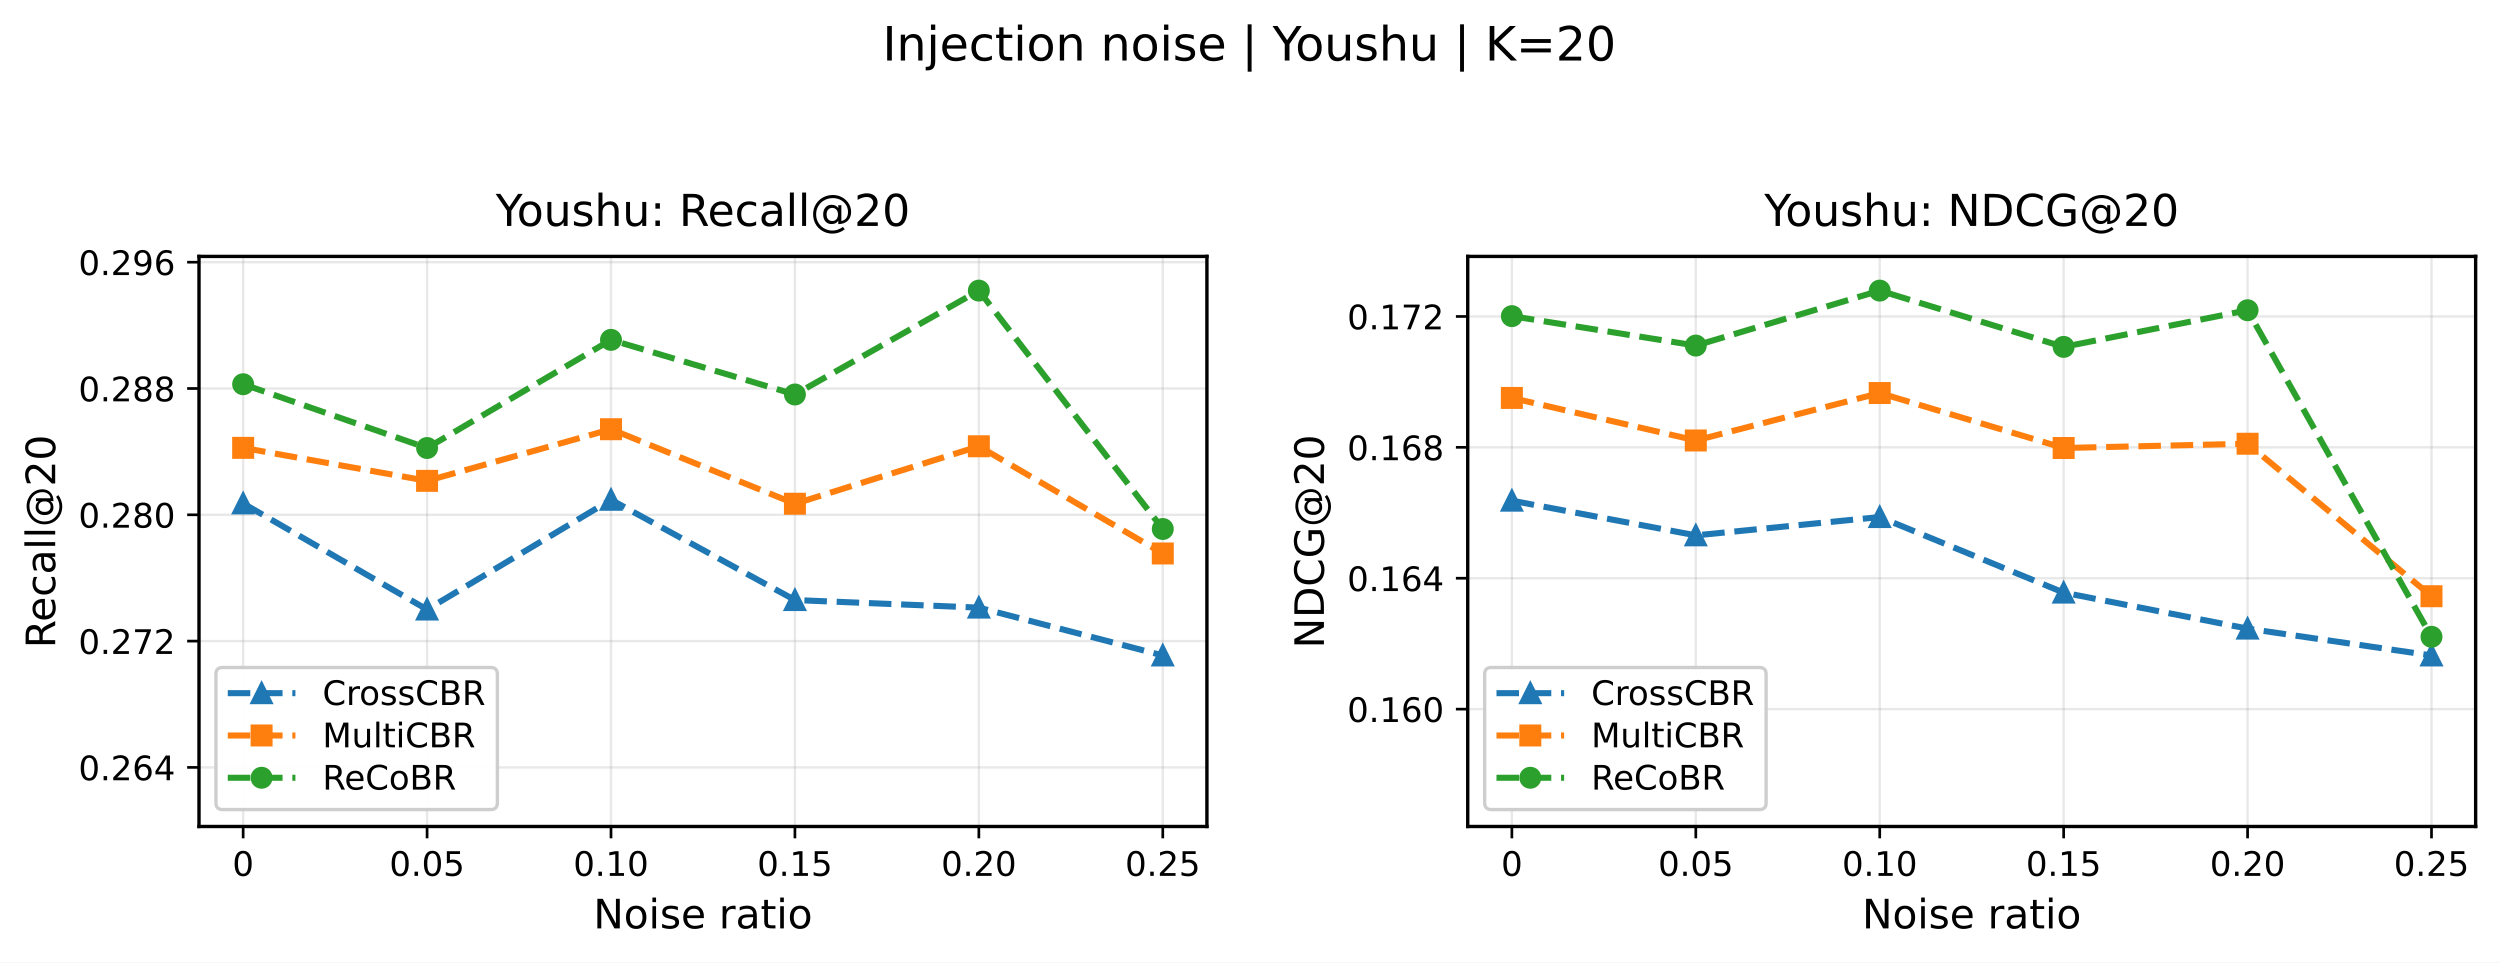
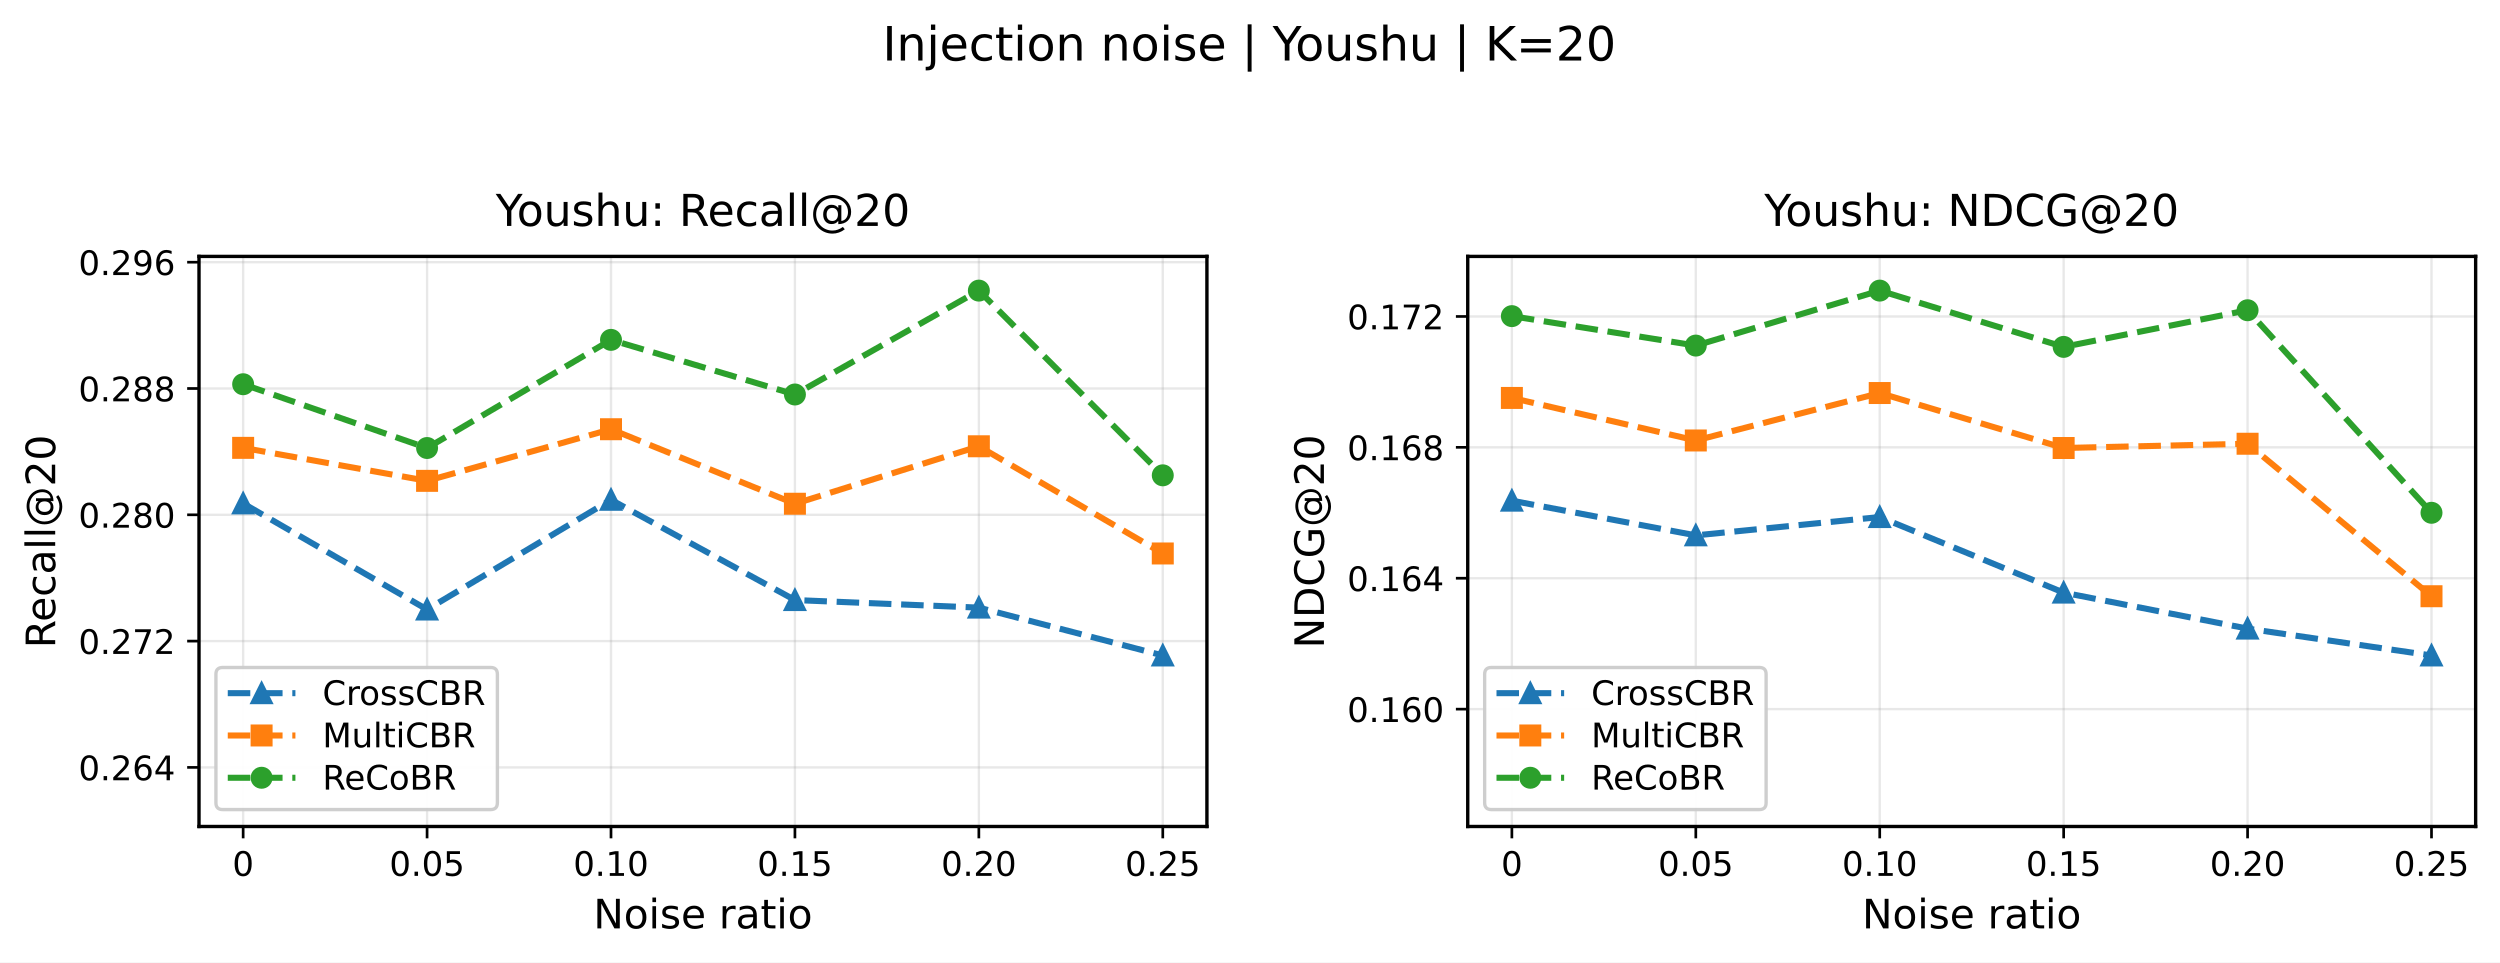
<svg xmlns="http://www.w3.org/2000/svg" xmlns:xlink="http://www.w3.org/1999/xlink" width="739.026pt" height="284.518pt" viewBox="0 0 739.026 284.518" version="1.1">
  <defs>
    <style type="text/css">*{stroke-linejoin: round; stroke-linecap: butt}</style>
  </defs>
  <g id="figure_1">
    <g id="patch_1">
-       <path d="M 0 284.518  L 739.026 284.518  L 739.026 0  L 0 0  z " style="fill: #ffffff" />
+       <path d="M 0 284.518 L 739.026 284.518 L 739.026 0 L 0 0 z " style="fill: #ffffff" />
    </g>
    <g id="axes_1">
      <g id="patch_2">
-         <path d="M 58.829 244.317  L 356.778 244.317  L 356.778 75.797  L 58.829 75.797  z " style="fill: #ffffff" />
+         <path d="M 58.829 244.317 L 356.778 244.317 L 356.778 75.797 L 58.829 75.797 z " style="fill: #ffffff" />
      </g>
      <g id="matplotlib.axis_1">
        <g id="xtick_1">
          <g id="line2d_1">
-             <path d="M 71.878 244.317  L 71.878 75.797  " clip-path="url(#p4a03df231b)" style="fill: none; stroke: #999999; stroke-opacity: 0.23; stroke-width: 0.7; stroke-linecap: square" />
+             <path d="M 71.878 244.317 L 71.878 75.797 " clip-path="url(#p24d590f961)" style="fill: none; stroke: #999999; stroke-opacity: 0.23; stroke-width: 0.7; stroke-linecap: square" />
          </g>
          <g id="line2d_2">
            <defs>
-               <path id="mc587756f17" d="M 0 0  L 0 3.5  " style="stroke: #000000; stroke-width: 0.8" />
+               <path id="m7373e45271" d="M 0 0 L 0 3.5 " style="stroke: #000000; stroke-width: 0.8" />
            </defs>
            <g>
-               <use xlink:href="#mc587756f17" x="71.878" y="244.317" style="stroke: #000000; stroke-width: 0.8" />
+               <use xlink:href="#m7373e45271" x="71.878" y="244.317" style="stroke: #000000; stroke-width: 0.8" />
            </g>
          </g>
          <g id="text_1">
            <text style="font-size: 10px; font-family: 'DejaVu Sans'; text-anchor: middle" x="71.878" y="258.915" transform="rotate(-0 71.87791 258.9148)">0</text>
          </g>
        </g>
        <g id="xtick_2">
          <g id="line2d_3">
-             <path d="M 126.248 244.317  L 126.248 75.797  " clip-path="url(#p4a03df231b)" style="fill: none; stroke: #999999; stroke-opacity: 0.23; stroke-width: 0.7; stroke-linecap: square" />
+             <path d="M 126.248 244.317 L 126.248 75.797 " clip-path="url(#p24d590f961)" style="fill: none; stroke: #999999; stroke-opacity: 0.23; stroke-width: 0.7; stroke-linecap: square" />
          </g>
          <g id="line2d_4">
            <g>
-               <use xlink:href="#mc587756f17" x="126.248" y="244.317" style="stroke: #000000; stroke-width: 0.8" />
+               <use xlink:href="#m7373e45271" x="126.248" y="244.317" style="stroke: #000000; stroke-width: 0.8" />
            </g>
          </g>
          <g id="text_2">
            <text style="font-size: 10px; font-family: 'DejaVu Sans'; text-anchor: middle" x="126.248" y="258.915" transform="rotate(-0 126.2481 258.9148)">0.05</text>
          </g>
        </g>
        <g id="xtick_3">
          <g id="line2d_5">
-             <path d="M 180.618 244.317  L 180.618 75.797  " clip-path="url(#p4a03df231b)" style="fill: none; stroke: #999999; stroke-opacity: 0.23; stroke-width: 0.7; stroke-linecap: square" />
+             <path d="M 180.618 244.317 L 180.618 75.797 " clip-path="url(#p24d590f961)" style="fill: none; stroke: #999999; stroke-opacity: 0.23; stroke-width: 0.7; stroke-linecap: square" />
          </g>
          <g id="line2d_6">
            <g>
-               <use xlink:href="#mc587756f17" x="180.618" y="244.317" style="stroke: #000000; stroke-width: 0.8" />
+               <use xlink:href="#m7373e45271" x="180.618" y="244.317" style="stroke: #000000; stroke-width: 0.8" />
            </g>
          </g>
          <g id="text_3">
            <text style="font-size: 10px; font-family: 'DejaVu Sans'; text-anchor: middle" x="180.618" y="258.915" transform="rotate(-0 180.6183 258.9148)">0.10</text>
          </g>
        </g>
        <g id="xtick_4">
          <g id="line2d_7">
-             <path d="M 234.988 244.317  L 234.988 75.797  " clip-path="url(#p4a03df231b)" style="fill: none; stroke: #999999; stroke-opacity: 0.23; stroke-width: 0.7; stroke-linecap: square" />
+             <path d="M 234.988 244.317 L 234.988 75.797 " clip-path="url(#p24d590f961)" style="fill: none; stroke: #999999; stroke-opacity: 0.23; stroke-width: 0.7; stroke-linecap: square" />
          </g>
          <g id="line2d_8">
            <g>
-               <use xlink:href="#mc587756f17" x="234.988" y="244.317" style="stroke: #000000; stroke-width: 0.8" />
+               <use xlink:href="#m7373e45271" x="234.988" y="244.317" style="stroke: #000000; stroke-width: 0.8" />
            </g>
          </g>
          <g id="text_4">
            <text style="font-size: 10px; font-family: 'DejaVu Sans'; text-anchor: middle" x="234.988" y="258.915" transform="rotate(-0 234.9885 258.9148)">0.15</text>
          </g>
        </g>
        <g id="xtick_5">
          <g id="line2d_9">
-             <path d="M 289.359 244.317  L 289.359 75.797  " clip-path="url(#p4a03df231b)" style="fill: none; stroke: #999999; stroke-opacity: 0.23; stroke-width: 0.7; stroke-linecap: square" />
+             <path d="M 289.359 244.317 L 289.359 75.797 " clip-path="url(#p24d590f961)" style="fill: none; stroke: #999999; stroke-opacity: 0.23; stroke-width: 0.7; stroke-linecap: square" />
          </g>
          <g id="line2d_10">
            <g>
-               <use xlink:href="#mc587756f17" x="289.359" y="244.317" style="stroke: #000000; stroke-width: 0.8" />
+               <use xlink:href="#m7373e45271" x="289.359" y="244.317" style="stroke: #000000; stroke-width: 0.8" />
            </g>
          </g>
          <g id="text_5">
            <text style="font-size: 10px; font-family: 'DejaVu Sans'; text-anchor: middle" x="289.359" y="258.915" transform="rotate(-0 289.3586 258.9148)">0.20</text>
          </g>
        </g>
        <g id="xtick_6">
          <g id="line2d_11">
-             <path d="M 343.729 244.317  L 343.729 75.797  " clip-path="url(#p4a03df231b)" style="fill: none; stroke: #999999; stroke-opacity: 0.23; stroke-width: 0.7; stroke-linecap: square" />
+             <path d="M 343.729 244.317 L 343.729 75.797 " clip-path="url(#p24d590f961)" style="fill: none; stroke: #999999; stroke-opacity: 0.23; stroke-width: 0.7; stroke-linecap: square" />
          </g>
          <g id="line2d_12">
            <g>
-               <use xlink:href="#mc587756f17" x="343.729" y="244.317" style="stroke: #000000; stroke-width: 0.8" />
+               <use xlink:href="#m7373e45271" x="343.729" y="244.317" style="stroke: #000000; stroke-width: 0.8" />
            </g>
          </g>
          <g id="text_6">
            <text style="font-size: 10px; font-family: 'DejaVu Sans'; text-anchor: middle" x="343.729" y="258.915" transform="rotate(-0 343.7288 258.9148)">0.25</text>
          </g>
        </g>
        <g id="text_7">
          <text style="font-size: 12px; font-family: 'DejaVu Sans'; text-anchor: middle" x="207.803" y="274.435" transform="rotate(-0 207.8034 274.4353)">Noise ratio</text>
        </g>
      </g>
      <g id="matplotlib.axis_2">
        <g id="ytick_1">
          <g id="line2d_13">
-             <path d="M 58.829 226.85  L 356.778 226.85  " clip-path="url(#p4a03df231b)" style="fill: none; stroke: #999999; stroke-opacity: 0.23; stroke-width: 0.7; stroke-linecap: square" />
+             <path d="M 58.829 226.85 L 356.778 226.85 " clip-path="url(#p24d590f961)" style="fill: none; stroke: #999999; stroke-opacity: 0.23; stroke-width: 0.7; stroke-linecap: square" />
          </g>
          <g id="line2d_14">
            <defs>
-               <path id="m9ff2bca92f" d="M 0 0  L -3.5 0  " style="stroke: #000000; stroke-width: 0.8" />
+               <path id="m96f6769760" d="M 0 0 L -3.5 0 " style="stroke: #000000; stroke-width: 0.8" />
            </defs>
            <g>
-               <use xlink:href="#m9ff2bca92f" x="58.829" y="226.85" style="stroke: #000000; stroke-width: 0.8" />
+               <use xlink:href="#m96f6769760" x="58.829" y="226.85" style="stroke: #000000; stroke-width: 0.8" />
            </g>
          </g>
          <g id="text_8">
            <text style="font-size: 10px; font-family: 'DejaVu Sans'; text-anchor: end" x="51.829" y="230.649" transform="rotate(-0 51.82906 230.6485)">0.264</text>
          </g>
        </g>
        <g id="ytick_2">
          <g id="line2d_15">
-             <path d="M 58.829 189.514  L 356.778 189.514  " clip-path="url(#p4a03df231b)" style="fill: none; stroke: #999999; stroke-opacity: 0.23; stroke-width: 0.7; stroke-linecap: square" />
+             <path d="M 58.829 189.514 L 356.778 189.514 " clip-path="url(#p24d590f961)" style="fill: none; stroke: #999999; stroke-opacity: 0.23; stroke-width: 0.7; stroke-linecap: square" />
          </g>
          <g id="line2d_16">
            <g>
-               <use xlink:href="#m9ff2bca92f" x="58.829" y="189.514" style="stroke: #000000; stroke-width: 0.8" />
+               <use xlink:href="#m96f6769760" x="58.829" y="189.514" style="stroke: #000000; stroke-width: 0.8" />
            </g>
          </g>
          <g id="text_9">
            <text style="font-size: 10px; font-family: 'DejaVu Sans'; text-anchor: end" x="51.829" y="193.313" transform="rotate(-0 51.82906 193.313)">0.272</text>
          </g>
        </g>
        <g id="ytick_3">
          <g id="line2d_17">
-             <path d="M 58.829 152.179  L 356.778 152.179  " clip-path="url(#p4a03df231b)" style="fill: none; stroke: #999999; stroke-opacity: 0.23; stroke-width: 0.7; stroke-linecap: square" />
+             <path d="M 58.829 152.179 L 356.778 152.179 " clip-path="url(#p24d590f961)" style="fill: none; stroke: #999999; stroke-opacity: 0.23; stroke-width: 0.7; stroke-linecap: square" />
          </g>
          <g id="line2d_18">
            <g>
-               <use xlink:href="#m9ff2bca92f" x="58.829" y="152.179" style="stroke: #000000; stroke-width: 0.8" />
+               <use xlink:href="#m96f6769760" x="58.829" y="152.179" style="stroke: #000000; stroke-width: 0.8" />
            </g>
          </g>
          <g id="text_10">
            <text style="font-size: 10px; font-family: 'DejaVu Sans'; text-anchor: end" x="51.829" y="155.977" transform="rotate(-0 51.82906 155.9774)">0.280</text>
          </g>
        </g>
        <g id="ytick_4">
          <g id="line2d_19">
-             <path d="M 58.829 114.843  L 356.778 114.843  " clip-path="url(#p4a03df231b)" style="fill: none; stroke: #999999; stroke-opacity: 0.23; stroke-width: 0.7; stroke-linecap: square" />
+             <path d="M 58.829 114.843 L 356.778 114.843 " clip-path="url(#p24d590f961)" style="fill: none; stroke: #999999; stroke-opacity: 0.23; stroke-width: 0.7; stroke-linecap: square" />
          </g>
          <g id="line2d_20">
            <g>
-               <use xlink:href="#m9ff2bca92f" x="58.829" y="114.843" style="stroke: #000000; stroke-width: 0.8" />
+               <use xlink:href="#m96f6769760" x="58.829" y="114.843" style="stroke: #000000; stroke-width: 0.8" />
            </g>
          </g>
          <g id="text_11">
            <text style="font-size: 10px; font-family: 'DejaVu Sans'; text-anchor: end" x="51.829" y="118.642" transform="rotate(-0 51.82906 118.6418)">0.288</text>
          </g>
        </g>
        <g id="ytick_5">
          <g id="line2d_21">
-             <path d="M 58.829 77.507  L 356.778 77.507  " clip-path="url(#p4a03df231b)" style="fill: none; stroke: #999999; stroke-opacity: 0.23; stroke-width: 0.7; stroke-linecap: square" />
+             <path d="M 58.829 77.507 L 356.778 77.507 " clip-path="url(#p24d590f961)" style="fill: none; stroke: #999999; stroke-opacity: 0.23; stroke-width: 0.7; stroke-linecap: square" />
          </g>
          <g id="line2d_22">
            <g>
-               <use xlink:href="#m9ff2bca92f" x="58.829" y="77.507" style="stroke: #000000; stroke-width: 0.8" />
+               <use xlink:href="#m96f6769760" x="58.829" y="77.507" style="stroke: #000000; stroke-width: 0.8" />
            </g>
          </g>
          <g id="text_12">
            <text style="font-size: 10px; font-family: 'DejaVu Sans'; text-anchor: end" x="51.829" y="81.306" transform="rotate(-0 51.82906 81.30627)">0.296</text>
          </g>
        </g>
        <g id="text_13">
          <text style="font-size: 12px; font-family: 'DejaVu Sans'; text-anchor: middle" x="16.318" y="160.057" transform="rotate(-90 16.31812 160.057)">Recall@20</text>
        </g>
      </g>
      <g id="patch_3">
-         <path d="M 58.829 244.317  L 58.829 75.797  " style="fill: none; stroke: #000000; stroke-linejoin: miter; stroke-linecap: square" />
+         <path d="M 58.829 244.317 L 58.829 75.797 " style="fill: none; stroke: #000000; stroke-linejoin: miter; stroke-linecap: square" />
      </g>
      <g id="patch_4">
-         <path d="M 356.778 244.317  L 356.778 75.797  " style="fill: none; stroke: #000000; stroke-linejoin: miter; stroke-linecap: square" />
+         <path d="M 356.778 244.317 L 356.778 75.797 " style="fill: none; stroke: #000000; stroke-linejoin: miter; stroke-linecap: square" />
      </g>
      <g id="patch_5">
-         <path d="M 58.829 244.317  L 356.778 244.317  " style="fill: none; stroke: #000000; stroke-linejoin: miter; stroke-linecap: square" />
+         <path d="M 58.829 244.317 L 356.778 244.317 " style="fill: none; stroke: #000000; stroke-linejoin: miter; stroke-linecap: square" />
      </g>
      <g id="patch_6">
-         <path d="M 58.829 75.797  L 356.778 75.797  " style="fill: none; stroke: #000000; stroke-linejoin: miter; stroke-linecap: square" />
+         <path d="M 58.829 75.797 L 356.778 75.797 " style="fill: none; stroke: #000000; stroke-linejoin: miter; stroke-linecap: square" />
      </g>
      <g id="line2d_23">
-         <path d="M 71.878 148.818  L 126.248 180.18  L 180.618 147.745  L 234.988 177.38  L 289.359 179.62  L 343.729 193.761  " clip-path="url(#p4a03df231b)" style="fill: none; stroke-dasharray: 6.66,2.88; stroke-dashoffset: 0; stroke: #1f77b4; stroke-width: 1.8" />
+         <path d="M 71.878 148.818 L 126.248 180.18 L 180.618 147.745 L 234.988 177.38 L 289.359 179.62 L 343.729 193.761 " clip-path="url(#p24d590f961)" style="fill: none; stroke-dasharray: 6.66,2.88; stroke-dashoffset: 0; stroke: #1f77b4; stroke-width: 1.8" />
        <defs>
-           <path id="m126006ceff" d="M 0 -2.75  L -2.75 2.75  L 2.75 2.75  z " style="stroke: #1f77b4; stroke-linejoin: miter" />
+           <path id="mc9fcb07c56" d="M 0 -2.75 L -2.75 2.75 L 2.75 2.75 z " style="stroke: #1f77b4; stroke-linejoin: miter" />
        </defs>
-         <g clip-path="url(#p4a03df231b)">
-           <use xlink:href="#m126006ceff" x="71.878" y="148.818" style="fill: #1f77b4; stroke: #1f77b4; stroke-linejoin: miter" />
-           <use xlink:href="#m126006ceff" x="126.248" y="180.18" style="fill: #1f77b4; stroke: #1f77b4; stroke-linejoin: miter" />
-           <use xlink:href="#m126006ceff" x="180.618" y="147.745" style="fill: #1f77b4; stroke: #1f77b4; stroke-linejoin: miter" />
-           <use xlink:href="#m126006ceff" x="234.988" y="177.38" style="fill: #1f77b4; stroke: #1f77b4; stroke-linejoin: miter" />
-           <use xlink:href="#m126006ceff" x="289.359" y="179.62" style="fill: #1f77b4; stroke: #1f77b4; stroke-linejoin: miter" />
-           <use xlink:href="#m126006ceff" x="343.729" y="193.761" style="fill: #1f77b4; stroke: #1f77b4; stroke-linejoin: miter" />
+         <g clip-path="url(#p24d590f961)">
+           <use xlink:href="#mc9fcb07c56" x="71.878" y="148.818" style="fill: #1f77b4; stroke: #1f77b4; stroke-linejoin: miter" />
+           <use xlink:href="#mc9fcb07c56" x="126.248" y="180.18" style="fill: #1f77b4; stroke: #1f77b4; stroke-linejoin: miter" />
+           <use xlink:href="#mc9fcb07c56" x="180.618" y="147.745" style="fill: #1f77b4; stroke: #1f77b4; stroke-linejoin: miter" />
+           <use xlink:href="#mc9fcb07c56" x="234.988" y="177.38" style="fill: #1f77b4; stroke: #1f77b4; stroke-linejoin: miter" />
+           <use xlink:href="#mc9fcb07c56" x="289.359" y="179.62" style="fill: #1f77b4; stroke: #1f77b4; stroke-linejoin: miter" />
+           <use xlink:href="#mc9fcb07c56" x="343.729" y="193.761" style="fill: #1f77b4; stroke: #1f77b4; stroke-linejoin: miter" />
        </g>
      </g>
      <g id="line2d_24">
-         <path d="M 71.878 132.391  L 126.248 142.145  L 180.618 126.884  L 234.988 148.912  L 289.359 131.924  L 343.729 163.613  " clip-path="url(#p4a03df231b)" style="fill: none; stroke-dasharray: 6.66,2.88; stroke-dashoffset: 0; stroke: #ff7f0e; stroke-width: 1.8" />
+         <path d="M 71.878 132.391 L 126.248 142.145 L 180.618 126.884 L 234.988 148.912 L 289.359 131.924 L 343.729 163.613 " clip-path="url(#p24d590f961)" style="fill: none; stroke-dasharray: 6.66,2.88; stroke-dashoffset: 0; stroke: #ff7f0e; stroke-width: 1.8" />
        <defs>
-           <path id="mb48ee76546" d="M -2.75 2.75  L 2.75 2.75  L 2.75 -2.75  L -2.75 -2.75  z " style="stroke: #ff7f0e; stroke-linejoin: miter" />
+           <path id="m684dced213" d="M -2.75 2.75 L 2.75 2.75 L 2.75 -2.75 L -2.75 -2.75 z " style="stroke: #ff7f0e; stroke-linejoin: miter" />
        </defs>
-         <g clip-path="url(#p4a03df231b)">
-           <use xlink:href="#mb48ee76546" x="71.878" y="132.391" style="fill: #ff7f0e; stroke: #ff7f0e; stroke-linejoin: miter" />
-           <use xlink:href="#mb48ee76546" x="126.248" y="142.145" style="fill: #ff7f0e; stroke: #ff7f0e; stroke-linejoin: miter" />
-           <use xlink:href="#mb48ee76546" x="180.618" y="126.884" style="fill: #ff7f0e; stroke: #ff7f0e; stroke-linejoin: miter" />
-           <use xlink:href="#mb48ee76546" x="234.988" y="148.912" style="fill: #ff7f0e; stroke: #ff7f0e; stroke-linejoin: miter" />
-           <use xlink:href="#mb48ee76546" x="289.359" y="131.924" style="fill: #ff7f0e; stroke: #ff7f0e; stroke-linejoin: miter" />
-           <use xlink:href="#mb48ee76546" x="343.729" y="163.613" style="fill: #ff7f0e; stroke: #ff7f0e; stroke-linejoin: miter" />
+         <g clip-path="url(#p24d590f961)">
+           <use xlink:href="#m684dced213" x="71.878" y="132.391" style="fill: #ff7f0e; stroke: #ff7f0e; stroke-linejoin: miter" />
+           <use xlink:href="#m684dced213" x="126.248" y="142.145" style="fill: #ff7f0e; stroke: #ff7f0e; stroke-linejoin: miter" />
+           <use xlink:href="#m684dced213" x="180.618" y="126.884" style="fill: #ff7f0e; stroke: #ff7f0e; stroke-linejoin: miter" />
+           <use xlink:href="#m684dced213" x="234.988" y="148.912" style="fill: #ff7f0e; stroke: #ff7f0e; stroke-linejoin: miter" />
+           <use xlink:href="#m684dced213" x="289.359" y="131.924" style="fill: #ff7f0e; stroke: #ff7f0e; stroke-linejoin: miter" />
+           <use xlink:href="#m684dced213" x="343.729" y="163.613" style="fill: #ff7f0e; stroke: #ff7f0e; stroke-linejoin: miter" />
        </g>
      </g>
      <g id="line2d_25">
-         <path d="M 71.878 113.583  L 126.248 132.437  L 180.618 100.469  L 234.988 116.616  L 289.359 85.908  L 343.729 156.379  " clip-path="url(#p4a03df231b)" style="fill: none; stroke-dasharray: 6.66,2.88; stroke-dashoffset: 0; stroke: #2ca02c; stroke-width: 1.8" />
+         <path d="M 71.878 113.583 L 126.248 132.437 L 180.618 100.469 L 234.988 116.616 L 289.359 85.908 L 343.729 140.511 " clip-path="url(#p24d590f961)" style="fill: none; stroke-dasharray: 6.66,2.88; stroke-dashoffset: 0; stroke: #2ca02c; stroke-width: 1.8" />
        <defs>
-           <path id="me4f9d1b2fc" d="M 0 2.75  C 0.729 2.75 1.429 2.46 1.945 1.945  C 2.46 1.429 2.75 0.729 2.75 0  C 2.75 -0.729 2.46 -1.429 1.945 -1.945  C 1.429 -2.46 0.729 -2.75 0 -2.75  C -0.729 -2.75 -1.429 -2.46 -1.945 -1.945  C -2.46 -1.429 -2.75 -0.729 -2.75 0  C -2.75 0.729 -2.46 1.429 -1.945 1.945  C -1.429 2.46 -0.729 2.75 0 2.75  z " style="stroke: #2ca02c" />
+           <path id="m90c564b822" d="M 0 2.75 C 0.729 2.75 1.429 2.46 1.945 1.945 C 2.46 1.429 2.75 0.729 2.75 0 C 2.75 -0.729 2.46 -1.429 1.945 -1.945 C 1.429 -2.46 0.729 -2.75 0 -2.75 C -0.729 -2.75 -1.429 -2.46 -1.945 -1.945 C -2.46 -1.429 -2.75 -0.729 -2.75 0 C -2.75 0.729 -2.46 1.429 -1.945 1.945 C -1.429 2.46 -0.729 2.75 0 2.75 z " style="stroke: #2ca02c" />
        </defs>
-         <g clip-path="url(#p4a03df231b)">
-           <use xlink:href="#me4f9d1b2fc" x="71.878" y="113.583" style="fill: #2ca02c; stroke: #2ca02c" />
-           <use xlink:href="#me4f9d1b2fc" x="126.248" y="132.437" style="fill: #2ca02c; stroke: #2ca02c" />
-           <use xlink:href="#me4f9d1b2fc" x="180.618" y="100.469" style="fill: #2ca02c; stroke: #2ca02c" />
-           <use xlink:href="#me4f9d1b2fc" x="234.988" y="116.616" style="fill: #2ca02c; stroke: #2ca02c" />
-           <use xlink:href="#me4f9d1b2fc" x="289.359" y="85.908" style="fill: #2ca02c; stroke: #2ca02c" />
-           <use xlink:href="#me4f9d1b2fc" x="343.729" y="156.379" style="fill: #2ca02c; stroke: #2ca02c" />
+         <g clip-path="url(#p24d590f961)">
+           <use xlink:href="#m90c564b822" x="71.878" y="113.583" style="fill: #2ca02c; stroke: #2ca02c" />
+           <use xlink:href="#m90c564b822" x="126.248" y="132.437" style="fill: #2ca02c; stroke: #2ca02c" />
+           <use xlink:href="#m90c564b822" x="180.618" y="100.469" style="fill: #2ca02c; stroke: #2ca02c" />
+           <use xlink:href="#m90c564b822" x="234.988" y="116.616" style="fill: #2ca02c; stroke: #2ca02c" />
+           <use xlink:href="#m90c564b822" x="289.359" y="85.908" style="fill: #2ca02c; stroke: #2ca02c" />
+           <use xlink:href="#m90c564b822" x="343.729" y="140.511" style="fill: #2ca02c; stroke: #2ca02c" />
        </g>
      </g>
      <g id="text_14">
        <text style="font-size: 13px; font-family: 'DejaVu Sans'; text-anchor: middle" x="207.803" y="66.797" transform="rotate(-0 207.8034 66.79672)">Youshu: Recall@20</text>
      </g>
      <g id="legend_1">
        <g id="patch_7">
-           <path d="M 65.829 239.317  L 145.032 239.317  Q 147.032 239.317 147.032 237.317  L 147.032 199.315  Q 147.032 197.315 145.032 197.315  L 65.829 197.315  Q 63.829 197.315 63.829 199.315  L 63.829 237.317  Q 63.829 239.317 65.829 239.317  z " style="fill: #ffffff; opacity: 0.95; stroke: #cccccc; stroke-linejoin: miter" />
+           <path d="M 65.829 239.317 L 145.032 239.317 Q 147.032 239.317 147.032 237.317 L 147.032 199.315 Q 147.032 197.315 145.032 197.315 L 65.829 197.315 Q 63.829 197.315 63.829 199.315 L 63.829 237.317 Q 63.829 239.317 65.829 239.317 z " style="fill: #ffffff; opacity: 0.95; stroke: #cccccc; stroke-linejoin: miter" />
        </g>
        <g id="line2d_26">
-           <path d="M 67.329 204.913  L 77.329 204.913  L 87.329 204.913  " style="fill: none; stroke-dasharray: 6.66,2.88; stroke-dashoffset: 0; stroke: #1f77b4; stroke-width: 1.8" />
-           <g>
-             <use xlink:href="#m126006ceff" x="77.329" y="204.913" style="fill: #1f77b4; stroke: #1f77b4; stroke-linejoin: miter" />
+           <path d="M 67.329 204.913 L 77.329 204.913 L 87.329 204.913 " style="fill: none; stroke-dasharray: 6.66,2.88; stroke-dashoffset: 0; stroke: #1f77b4; stroke-width: 1.8" />
+           <g>
+             <use xlink:href="#mc9fcb07c56" x="77.329" y="204.913" style="fill: #1f77b4; stroke: #1f77b4; stroke-linejoin: miter" />
          </g>
        </g>
        <g id="text_15">
          <text style="font-size: 10px; font-family: 'DejaVu Sans'; text-anchor: start" x="95.329" y="208.413" transform="rotate(-0 95.32906 208.4133)">CrossCBR</text>
        </g>
        <g id="line2d_27">
-           <path d="M 67.329 217.414  L 77.329 217.414  L 87.329 217.414  " style="fill: none; stroke-dasharray: 6.66,2.88; stroke-dashoffset: 0; stroke: #ff7f0e; stroke-width: 1.8" />
-           <g>
-             <use xlink:href="#mb48ee76546" x="77.329" y="217.414" style="fill: #ff7f0e; stroke: #ff7f0e; stroke-linejoin: miter" />
+           <path d="M 67.329 217.414 L 77.329 217.414 L 87.329 217.414 " style="fill: none; stroke-dasharray: 6.66,2.88; stroke-dashoffset: 0; stroke: #ff7f0e; stroke-width: 1.8" />
+           <g>
+             <use xlink:href="#m684dced213" x="77.329" y="217.414" style="fill: #ff7f0e; stroke: #ff7f0e; stroke-linejoin: miter" />
          </g>
        </g>
        <g id="text_16">
          <text style="font-size: 10px; font-family: 'DejaVu Sans'; text-anchor: start" x="95.329" y="220.914" transform="rotate(-0 95.32906 220.9141)">MultiCBR</text>
        </g>
        <g id="line2d_28">
-           <path d="M 67.329 229.915  L 77.329 229.915  L 87.329 229.915  " style="fill: none; stroke-dasharray: 6.66,2.88; stroke-dashoffset: 0; stroke: #2ca02c; stroke-width: 1.8" />
-           <g>
-             <use xlink:href="#me4f9d1b2fc" x="77.329" y="229.915" style="fill: #2ca02c; stroke: #2ca02c" />
+           <path d="M 67.329 229.915 L 77.329 229.915 L 87.329 229.915 " style="fill: none; stroke-dasharray: 6.66,2.88; stroke-dashoffset: 0; stroke: #2ca02c; stroke-width: 1.8" />
+           <g>
+             <use xlink:href="#m90c564b822" x="77.329" y="229.915" style="fill: #2ca02c; stroke: #2ca02c" />
          </g>
        </g>
        <g id="text_17">
          <text style="font-size: 10px; font-family: 'DejaVu Sans'; text-anchor: start" x="95.329" y="233.415" transform="rotate(-0 95.32906 233.4148)">ReCoBR</text>
        </g>
      </g>
    </g>
    <g id="axes_2">
      <g id="patch_8">
-         <path d="M 433.878 244.317  L 731.826 244.317  L 731.826 75.797  L 433.878 75.797  z " style="fill: #ffffff" />
+         <path d="M 433.878 244.317 L 731.826 244.317 L 731.826 75.797 L 433.878 75.797 z " style="fill: #ffffff" />
      </g>
      <g id="matplotlib.axis_3">
        <g id="xtick_7">
          <g id="line2d_29">
-             <path d="M 446.926 244.317  L 446.926 75.797  " clip-path="url(#pcf70d24359)" style="fill: none; stroke: #999999; stroke-opacity: 0.23; stroke-width: 0.7; stroke-linecap: square" />
+             <path d="M 446.926 244.317 L 446.926 75.797 " clip-path="url(#p74e253b4b2)" style="fill: none; stroke: #999999; stroke-opacity: 0.23; stroke-width: 0.7; stroke-linecap: square" />
          </g>
          <g id="line2d_30">
            <g>
-               <use xlink:href="#mc587756f17" x="446.926" y="244.317" style="stroke: #000000; stroke-width: 0.8" />
+               <use xlink:href="#m7373e45271" x="446.926" y="244.317" style="stroke: #000000; stroke-width: 0.8" />
            </g>
          </g>
          <g id="text_18">
            <text style="font-size: 10px; font-family: 'DejaVu Sans'; text-anchor: middle" x="446.926" y="258.915" transform="rotate(-0 446.9265 258.9148)">0</text>
          </g>
        </g>
        <g id="xtick_8">
          <g id="line2d_31">
-             <path d="M 501.297 244.317  L 501.297 75.797  " clip-path="url(#pcf70d24359)" style="fill: none; stroke: #999999; stroke-opacity: 0.23; stroke-width: 0.7; stroke-linecap: square" />
+             <path d="M 501.297 244.317 L 501.297 75.797 " clip-path="url(#p74e253b4b2)" style="fill: none; stroke: #999999; stroke-opacity: 0.23; stroke-width: 0.7; stroke-linecap: square" />
          </g>
          <g id="line2d_32">
            <g>
-               <use xlink:href="#mc587756f17" x="501.297" y="244.317" style="stroke: #000000; stroke-width: 0.8" />
+               <use xlink:href="#m7373e45271" x="501.297" y="244.317" style="stroke: #000000; stroke-width: 0.8" />
            </g>
          </g>
          <g id="text_19">
            <text style="font-size: 10px; font-family: 'DejaVu Sans'; text-anchor: middle" x="501.297" y="258.915" transform="rotate(-0 501.2967 258.9148)">0.05</text>
          </g>
        </g>
        <g id="xtick_9">
          <g id="line2d_33">
-             <path d="M 555.667 244.317  L 555.667 75.797  " clip-path="url(#pcf70d24359)" style="fill: none; stroke: #999999; stroke-opacity: 0.23; stroke-width: 0.7; stroke-linecap: square" />
+             <path d="M 555.667 244.317 L 555.667 75.797 " clip-path="url(#p74e253b4b2)" style="fill: none; stroke: #999999; stroke-opacity: 0.23; stroke-width: 0.7; stroke-linecap: square" />
          </g>
          <g id="line2d_34">
            <g>
-               <use xlink:href="#mc587756f17" x="555.667" y="244.317" style="stroke: #000000; stroke-width: 0.8" />
+               <use xlink:href="#m7373e45271" x="555.667" y="244.317" style="stroke: #000000; stroke-width: 0.8" />
            </g>
          </g>
          <g id="text_20">
            <text style="font-size: 10px; font-family: 'DejaVu Sans'; text-anchor: middle" x="555.667" y="258.915" transform="rotate(-0 555.6669 258.9148)">0.10</text>
          </g>
        </g>
        <g id="xtick_10">
          <g id="line2d_35">
-             <path d="M 610.037 244.317  L 610.037 75.797  " clip-path="url(#pcf70d24359)" style="fill: none; stroke: #999999; stroke-opacity: 0.23; stroke-width: 0.7; stroke-linecap: square" />
+             <path d="M 610.037 244.317 L 610.037 75.797 " clip-path="url(#p74e253b4b2)" style="fill: none; stroke: #999999; stroke-opacity: 0.23; stroke-width: 0.7; stroke-linecap: square" />
          </g>
          <g id="line2d_36">
            <g>
-               <use xlink:href="#mc587756f17" x="610.037" y="244.317" style="stroke: #000000; stroke-width: 0.8" />
+               <use xlink:href="#m7373e45271" x="610.037" y="244.317" style="stroke: #000000; stroke-width: 0.8" />
            </g>
          </g>
          <g id="text_21">
            <text style="font-size: 10px; font-family: 'DejaVu Sans'; text-anchor: middle" x="610.037" y="258.915" transform="rotate(-0 610.037 258.9148)">0.15</text>
          </g>
        </g>
        <g id="xtick_11">
          <g id="line2d_37">
-             <path d="M 664.407 244.317  L 664.407 75.797  " clip-path="url(#pcf70d24359)" style="fill: none; stroke: #999999; stroke-opacity: 0.23; stroke-width: 0.7; stroke-linecap: square" />
+             <path d="M 664.407 244.317 L 664.407 75.797 " clip-path="url(#p74e253b4b2)" style="fill: none; stroke: #999999; stroke-opacity: 0.23; stroke-width: 0.7; stroke-linecap: square" />
          </g>
          <g id="line2d_38">
            <g>
-               <use xlink:href="#mc587756f17" x="664.407" y="244.317" style="stroke: #000000; stroke-width: 0.8" />
+               <use xlink:href="#m7373e45271" x="664.407" y="244.317" style="stroke: #000000; stroke-width: 0.8" />
            </g>
          </g>
          <g id="text_22">
            <text style="font-size: 10px; font-family: 'DejaVu Sans'; text-anchor: middle" x="664.407" y="258.915" transform="rotate(-0 664.4072 258.9148)">0.20</text>
          </g>
        </g>
        <g id="xtick_12">
          <g id="line2d_39">
-             <path d="M 718.777 244.317  L 718.777 75.797  " clip-path="url(#pcf70d24359)" style="fill: none; stroke: #999999; stroke-opacity: 0.23; stroke-width: 0.7; stroke-linecap: square" />
+             <path d="M 718.777 244.317 L 718.777 75.797 " clip-path="url(#p74e253b4b2)" style="fill: none; stroke: #999999; stroke-opacity: 0.23; stroke-width: 0.7; stroke-linecap: square" />
          </g>
          <g id="line2d_40">
            <g>
-               <use xlink:href="#mc587756f17" x="718.777" y="244.317" style="stroke: #000000; stroke-width: 0.8" />
+               <use xlink:href="#m7373e45271" x="718.777" y="244.317" style="stroke: #000000; stroke-width: 0.8" />
            </g>
          </g>
          <g id="text_23">
            <text style="font-size: 10px; font-family: 'DejaVu Sans'; text-anchor: middle" x="718.777" y="258.915" transform="rotate(-0 718.7774 258.9148)">0.25</text>
          </g>
        </g>
        <g id="text_24">
          <text style="font-size: 12px; font-family: 'DejaVu Sans'; text-anchor: middle" x="582.852" y="274.435" transform="rotate(-0 582.852 274.4353)">Noise ratio</text>
        </g>
      </g>
      <g id="matplotlib.axis_4">
        <g id="ytick_6">
          <g id="line2d_41">
-             <path d="M 433.878 209.625  L 731.826 209.625  " clip-path="url(#pcf70d24359)" style="fill: none; stroke: #999999; stroke-opacity: 0.23; stroke-width: 0.7; stroke-linecap: square" />
+             <path d="M 433.878 209.625 L 731.826 209.625 " clip-path="url(#p74e253b4b2)" style="fill: none; stroke: #999999; stroke-opacity: 0.23; stroke-width: 0.7; stroke-linecap: square" />
          </g>
          <g id="line2d_42">
            <g>
-               <use xlink:href="#m9ff2bca92f" x="433.878" y="209.625" style="stroke: #000000; stroke-width: 0.8" />
+               <use xlink:href="#m96f6769760" x="433.878" y="209.625" style="stroke: #000000; stroke-width: 0.8" />
            </g>
          </g>
          <g id="text_25">
            <text style="font-size: 10px; font-family: 'DejaVu Sans'; text-anchor: end" x="426.878" y="213.423" transform="rotate(-0 426.8777 213.4235)">0.160</text>
          </g>
        </g>
        <g id="ytick_7">
          <g id="line2d_43">
-             <path d="M 433.878 170.933  L 731.826 170.933  " clip-path="url(#pcf70d24359)" style="fill: none; stroke: #999999; stroke-opacity: 0.23; stroke-width: 0.7; stroke-linecap: square" />
+             <path d="M 433.878 170.933 L 731.826 170.933 " clip-path="url(#p74e253b4b2)" style="fill: none; stroke: #999999; stroke-opacity: 0.23; stroke-width: 0.7; stroke-linecap: square" />
          </g>
          <g id="line2d_44">
            <g>
-               <use xlink:href="#m9ff2bca92f" x="433.878" y="170.933" style="stroke: #000000; stroke-width: 0.8" />
+               <use xlink:href="#m96f6769760" x="433.878" y="170.933" style="stroke: #000000; stroke-width: 0.8" />
            </g>
          </g>
          <g id="text_26">
            <text style="font-size: 10px; font-family: 'DejaVu Sans'; text-anchor: end" x="426.878" y="174.732" transform="rotate(-0 426.8777 174.7318)">0.164</text>
          </g>
        </g>
        <g id="ytick_8">
          <g id="line2d_45">
-             <path d="M 433.878 132.241  L 731.826 132.241  " clip-path="url(#pcf70d24359)" style="fill: none; stroke: #999999; stroke-opacity: 0.23; stroke-width: 0.7; stroke-linecap: square" />
+             <path d="M 433.878 132.241 L 731.826 132.241 " clip-path="url(#p74e253b4b2)" style="fill: none; stroke: #999999; stroke-opacity: 0.23; stroke-width: 0.7; stroke-linecap: square" />
          </g>
          <g id="line2d_46">
            <g>
-               <use xlink:href="#m9ff2bca92f" x="433.878" y="132.241" style="stroke: #000000; stroke-width: 0.8" />
+               <use xlink:href="#m96f6769760" x="433.878" y="132.241" style="stroke: #000000; stroke-width: 0.8" />
            </g>
          </g>
          <g id="text_27">
            <text style="font-size: 10px; font-family: 'DejaVu Sans'; text-anchor: end" x="426.878" y="136.04" transform="rotate(-0 426.8777 136.0401)">0.168</text>
          </g>
        </g>
        <g id="ytick_9">
          <g id="line2d_47">
-             <path d="M 433.878 93.55  L 731.826 93.55  " clip-path="url(#pcf70d24359)" style="fill: none; stroke: #999999; stroke-opacity: 0.23; stroke-width: 0.7; stroke-linecap: square" />
+             <path d="M 433.878 93.55 L 731.826 93.55 " clip-path="url(#p74e253b4b2)" style="fill: none; stroke: #999999; stroke-opacity: 0.23; stroke-width: 0.7; stroke-linecap: square" />
          </g>
          <g id="line2d_48">
            <g>
-               <use xlink:href="#m9ff2bca92f" x="433.878" y="93.55" style="stroke: #000000; stroke-width: 0.8" />
+               <use xlink:href="#m96f6769760" x="433.878" y="93.55" style="stroke: #000000; stroke-width: 0.8" />
            </g>
          </g>
          <g id="text_28">
            <text style="font-size: 10px; font-family: 'DejaVu Sans'; text-anchor: end" x="426.878" y="97.348" transform="rotate(-0 426.8777 97.34838)">0.172</text>
          </g>
        </g>
        <g id="text_29">
          <text style="font-size: 12px; font-family: 'DejaVu Sans'; text-anchor: middle" x="391.367" y="160.057" transform="rotate(-90 391.3667 160.057)">NDCG@20</text>
        </g>
      </g>
      <g id="patch_9">
-         <path d="M 433.878 244.317  L 433.878 75.797  " style="fill: none; stroke: #000000; stroke-linejoin: miter; stroke-linecap: square" />
+         <path d="M 433.878 244.317 L 433.878 75.797 " style="fill: none; stroke: #000000; stroke-linejoin: miter; stroke-linecap: square" />
      </g>
      <g id="patch_10">
-         <path d="M 731.826 244.317  L 731.826 75.797  " style="fill: none; stroke: #000000; stroke-linejoin: miter; stroke-linecap: square" />
+         <path d="M 731.826 244.317 L 731.826 75.797 " style="fill: none; stroke: #000000; stroke-linejoin: miter; stroke-linecap: square" />
      </g>
      <g id="patch_11">
-         <path d="M 433.878 244.317  L 731.826 244.317  " style="fill: none; stroke: #000000; stroke-linejoin: miter; stroke-linecap: square" />
+         <path d="M 433.878 244.317 L 731.826 244.317 " style="fill: none; stroke: #000000; stroke-linejoin: miter; stroke-linecap: square" />
      </g>
      <g id="patch_12">
-         <path d="M 433.878 75.797  L 731.826 75.797  " style="fill: none; stroke: #000000; stroke-linejoin: miter; stroke-linecap: square" />
+         <path d="M 433.878 75.797 L 731.826 75.797 " style="fill: none; stroke: #000000; stroke-linejoin: miter; stroke-linecap: square" />
      </g>
      <g id="line2d_49">
-         <path d="M 446.926 148.008  L 501.297 158.261  L 555.667 152.845  L 610.037 175.189  L 664.407 185.829  L 718.777 193.761  " clip-path="url(#pcf70d24359)" style="fill: none; stroke-dasharray: 6.66,2.88; stroke-dashoffset: 0; stroke: #1f77b4; stroke-width: 1.8" />
-         <g clip-path="url(#pcf70d24359)">
-           <use xlink:href="#m126006ceff" x="446.926" y="148.008" style="fill: #1f77b4; stroke: #1f77b4; stroke-linejoin: miter" />
-           <use xlink:href="#m126006ceff" x="501.297" y="158.261" style="fill: #1f77b4; stroke: #1f77b4; stroke-linejoin: miter" />
-           <use xlink:href="#m126006ceff" x="555.667" y="152.845" style="fill: #1f77b4; stroke: #1f77b4; stroke-linejoin: miter" />
-           <use xlink:href="#m126006ceff" x="610.037" y="175.189" style="fill: #1f77b4; stroke: #1f77b4; stroke-linejoin: miter" />
-           <use xlink:href="#m126006ceff" x="664.407" y="185.829" style="fill: #1f77b4; stroke: #1f77b4; stroke-linejoin: miter" />
-           <use xlink:href="#m126006ceff" x="718.777" y="193.761" style="fill: #1f77b4; stroke: #1f77b4; stroke-linejoin: miter" />
+         <path d="M 446.926 148.008 L 501.297 158.261 L 555.667 152.845 L 610.037 175.189 L 664.407 185.829 L 718.777 193.761 " clip-path="url(#p74e253b4b2)" style="fill: none; stroke-dasharray: 6.66,2.88; stroke-dashoffset: 0; stroke: #1f77b4; stroke-width: 1.8" />
+         <g clip-path="url(#p74e253b4b2)">
+           <use xlink:href="#mc9fcb07c56" x="446.926" y="148.008" style="fill: #1f77b4; stroke: #1f77b4; stroke-linejoin: miter" />
+           <use xlink:href="#mc9fcb07c56" x="501.297" y="158.261" style="fill: #1f77b4; stroke: #1f77b4; stroke-linejoin: miter" />
+           <use xlink:href="#mc9fcb07c56" x="555.667" y="152.845" style="fill: #1f77b4; stroke: #1f77b4; stroke-linejoin: miter" />
+           <use xlink:href="#mc9fcb07c56" x="610.037" y="175.189" style="fill: #1f77b4; stroke: #1f77b4; stroke-linejoin: miter" />
+           <use xlink:href="#mc9fcb07c56" x="664.407" y="185.829" style="fill: #1f77b4; stroke: #1f77b4; stroke-linejoin: miter" />
+           <use xlink:href="#mc9fcb07c56" x="718.777" y="193.761" style="fill: #1f77b4; stroke: #1f77b4; stroke-linejoin: miter" />
        </g>
      </g>
      <g id="line2d_50">
-         <path d="M 446.926 117.635  L 501.297 130.21  L 555.667 116.184  L 610.037 132.435  L 664.407 131.177  L 718.777 176.253  " clip-path="url(#pcf70d24359)" style="fill: none; stroke-dasharray: 6.66,2.88; stroke-dashoffset: 0; stroke: #ff7f0e; stroke-width: 1.8" />
-         <g clip-path="url(#pcf70d24359)">
-           <use xlink:href="#mb48ee76546" x="446.926" y="117.635" style="fill: #ff7f0e; stroke: #ff7f0e; stroke-linejoin: miter" />
-           <use xlink:href="#mb48ee76546" x="501.297" y="130.21" style="fill: #ff7f0e; stroke: #ff7f0e; stroke-linejoin: miter" />
-           <use xlink:href="#mb48ee76546" x="555.667" y="116.184" style="fill: #ff7f0e; stroke: #ff7f0e; stroke-linejoin: miter" />
-           <use xlink:href="#mb48ee76546" x="610.037" y="132.435" style="fill: #ff7f0e; stroke: #ff7f0e; stroke-linejoin: miter" />
-           <use xlink:href="#mb48ee76546" x="664.407" y="131.177" style="fill: #ff7f0e; stroke: #ff7f0e; stroke-linejoin: miter" />
-           <use xlink:href="#mb48ee76546" x="718.777" y="176.253" style="fill: #ff7f0e; stroke: #ff7f0e; stroke-linejoin: miter" />
+         <path d="M 446.926 117.635 L 501.297 130.21 L 555.667 116.184 L 610.037 132.435 L 664.407 131.177 L 718.777 176.253 " clip-path="url(#p74e253b4b2)" style="fill: none; stroke-dasharray: 6.66,2.88; stroke-dashoffset: 0; stroke: #ff7f0e; stroke-width: 1.8" />
+         <g clip-path="url(#p74e253b4b2)">
+           <use xlink:href="#m684dced213" x="446.926" y="117.635" style="fill: #ff7f0e; stroke: #ff7f0e; stroke-linejoin: miter" />
+           <use xlink:href="#m684dced213" x="501.297" y="130.21" style="fill: #ff7f0e; stroke: #ff7f0e; stroke-linejoin: miter" />
+           <use xlink:href="#m684dced213" x="555.667" y="116.184" style="fill: #ff7f0e; stroke: #ff7f0e; stroke-linejoin: miter" />
+           <use xlink:href="#m684dced213" x="610.037" y="132.435" style="fill: #ff7f0e; stroke: #ff7f0e; stroke-linejoin: miter" />
+           <use xlink:href="#m684dced213" x="664.407" y="131.177" style="fill: #ff7f0e; stroke: #ff7f0e; stroke-linejoin: miter" />
+           <use xlink:href="#m684dced213" x="718.777" y="176.253" style="fill: #ff7f0e; stroke: #ff7f0e; stroke-linejoin: miter" />
        </g>
      </g>
      <g id="line2d_51">
-         <path d="M 446.926 93.453  L 501.297 102.158  L 555.667 85.908  L 610.037 102.545  L 664.407 91.712  L 718.777 188.247  " clip-path="url(#pcf70d24359)" style="fill: none; stroke-dasharray: 6.66,2.88; stroke-dashoffset: 0; stroke: #2ca02c; stroke-width: 1.8" />
-         <g clip-path="url(#pcf70d24359)">
-           <use xlink:href="#me4f9d1b2fc" x="446.926" y="93.453" style="fill: #2ca02c; stroke: #2ca02c" />
-           <use xlink:href="#me4f9d1b2fc" x="501.297" y="102.158" style="fill: #2ca02c; stroke: #2ca02c" />
-           <use xlink:href="#me4f9d1b2fc" x="555.667" y="85.908" style="fill: #2ca02c; stroke: #2ca02c" />
-           <use xlink:href="#me4f9d1b2fc" x="610.037" y="102.545" style="fill: #2ca02c; stroke: #2ca02c" />
-           <use xlink:href="#me4f9d1b2fc" x="664.407" y="91.712" style="fill: #2ca02c; stroke: #2ca02c" />
-           <use xlink:href="#me4f9d1b2fc" x="718.777" y="188.247" style="fill: #2ca02c; stroke: #2ca02c" />
+         <path d="M 446.926 93.453 L 501.297 102.158 L 555.667 85.908 L 610.037 102.545 L 664.407 91.712 L 718.777 151.587 " clip-path="url(#p74e253b4b2)" style="fill: none; stroke-dasharray: 6.66,2.88; stroke-dashoffset: 0; stroke: #2ca02c; stroke-width: 1.8" />
+         <g clip-path="url(#p74e253b4b2)">
+           <use xlink:href="#m90c564b822" x="446.926" y="93.453" style="fill: #2ca02c; stroke: #2ca02c" />
+           <use xlink:href="#m90c564b822" x="501.297" y="102.158" style="fill: #2ca02c; stroke: #2ca02c" />
+           <use xlink:href="#m90c564b822" x="555.667" y="85.908" style="fill: #2ca02c; stroke: #2ca02c" />
+           <use xlink:href="#m90c564b822" x="610.037" y="102.545" style="fill: #2ca02c; stroke: #2ca02c" />
+           <use xlink:href="#m90c564b822" x="664.407" y="91.712" style="fill: #2ca02c; stroke: #2ca02c" />
+           <use xlink:href="#m90c564b822" x="718.777" y="151.587" style="fill: #2ca02c; stroke: #2ca02c" />
        </g>
      </g>
      <g id="text_30">
        <text style="font-size: 13px; font-family: 'DejaVu Sans'; text-anchor: middle" x="582.852" y="66.797" transform="rotate(-0 582.852 66.79672)">Youshu: NDCG@20</text>
      </g>
      <g id="legend_2">
        <g id="patch_13">
-           <path d="M 440.878 239.317  L 520.081 239.317  Q 522.081 239.317 522.081 237.317  L 522.081 199.315  Q 522.081 197.315 520.081 197.315  L 440.878 197.315  Q 438.878 197.315 438.878 199.315  L 438.878 237.317  Q 438.878 239.317 440.878 239.317  z " style="fill: #ffffff; opacity: 0.95; stroke: #cccccc; stroke-linejoin: miter" />
+           <path d="M 440.878 239.317 L 520.081 239.317 Q 522.081 239.317 522.081 237.317 L 522.081 199.315 Q 522.081 197.315 520.081 197.315 L 440.878 197.315 Q 438.878 197.315 438.878 199.315 L 438.878 237.317 Q 438.878 239.317 440.878 239.317 z " style="fill: #ffffff; opacity: 0.95; stroke: #cccccc; stroke-linejoin: miter" />
        </g>
        <g id="line2d_52">
-           <path d="M 442.378 204.913  L 452.378 204.913  L 462.378 204.913  " style="fill: none; stroke-dasharray: 6.66,2.88; stroke-dashoffset: 0; stroke: #1f77b4; stroke-width: 1.8" />
-           <g>
-             <use xlink:href="#m126006ceff" x="452.378" y="204.913" style="fill: #1f77b4; stroke: #1f77b4; stroke-linejoin: miter" />
+           <path d="M 442.378 204.913 L 452.378 204.913 L 462.378 204.913 " style="fill: none; stroke-dasharray: 6.66,2.88; stroke-dashoffset: 0; stroke: #1f77b4; stroke-width: 1.8" />
+           <g>
+             <use xlink:href="#mc9fcb07c56" x="452.378" y="204.913" style="fill: #1f77b4; stroke: #1f77b4; stroke-linejoin: miter" />
          </g>
        </g>
        <g id="text_31">
          <text style="font-size: 10px; font-family: 'DejaVu Sans'; text-anchor: start" x="470.378" y="208.413" transform="rotate(-0 470.3777 208.4133)">CrossCBR</text>
        </g>
        <g id="line2d_53">
-           <path d="M 442.378 217.414  L 452.378 217.414  L 462.378 217.414  " style="fill: none; stroke-dasharray: 6.66,2.88; stroke-dashoffset: 0; stroke: #ff7f0e; stroke-width: 1.8" />
-           <g>
-             <use xlink:href="#mb48ee76546" x="452.378" y="217.414" style="fill: #ff7f0e; stroke: #ff7f0e; stroke-linejoin: miter" />
+           <path d="M 442.378 217.414 L 452.378 217.414 L 462.378 217.414 " style="fill: none; stroke-dasharray: 6.66,2.88; stroke-dashoffset: 0; stroke: #ff7f0e; stroke-width: 1.8" />
+           <g>
+             <use xlink:href="#m684dced213" x="452.378" y="217.414" style="fill: #ff7f0e; stroke: #ff7f0e; stroke-linejoin: miter" />
          </g>
        </g>
        <g id="text_32">
          <text style="font-size: 10px; font-family: 'DejaVu Sans'; text-anchor: start" x="470.378" y="220.914" transform="rotate(-0 470.3777 220.9141)">MultiCBR</text>
        </g>
        <g id="line2d_54">
-           <path d="M 442.378 229.915  L 452.378 229.915  L 462.378 229.915  " style="fill: none; stroke-dasharray: 6.66,2.88; stroke-dashoffset: 0; stroke: #2ca02c; stroke-width: 1.8" />
-           <g>
-             <use xlink:href="#me4f9d1b2fc" x="452.378" y="229.915" style="fill: #2ca02c; stroke: #2ca02c" />
+           <path d="M 442.378 229.915 L 452.378 229.915 L 462.378 229.915 " style="fill: none; stroke-dasharray: 6.66,2.88; stroke-dashoffset: 0; stroke: #2ca02c; stroke-width: 1.8" />
+           <g>
+             <use xlink:href="#m90c564b822" x="452.378" y="229.915" style="fill: #2ca02c; stroke: #2ca02c" />
          </g>
        </g>
        <g id="text_33">
          <text style="font-size: 10px; font-family: 'DejaVu Sans'; text-anchor: start" x="470.378" y="233.415" transform="rotate(-0 470.3777 233.4148)">ReCoBR</text>
        </g>
      </g>
    </g>
    <g id="text_34">
      <text style="font-size: 14px; font-family: 'DejaVu Sans'; text-anchor: middle" x="369.306" y="17.899" transform="rotate(-0 369.3062 17.89906)">Injection noise | Youshu | K=20</text>
    </g>
  </g>
  <defs>
-     <clipPath id="p4a03df231b">
+     <clipPath id="p24d590f961">
      <rect x="58.829" y="75.797" width="297.949" height="168.52" />
    </clipPath>
-     <clipPath id="pcf70d24359">
+     <clipPath id="p74e253b4b2">
      <rect x="433.878" y="75.797" width="297.949" height="168.52" />
    </clipPath>
  </defs>
</svg>
